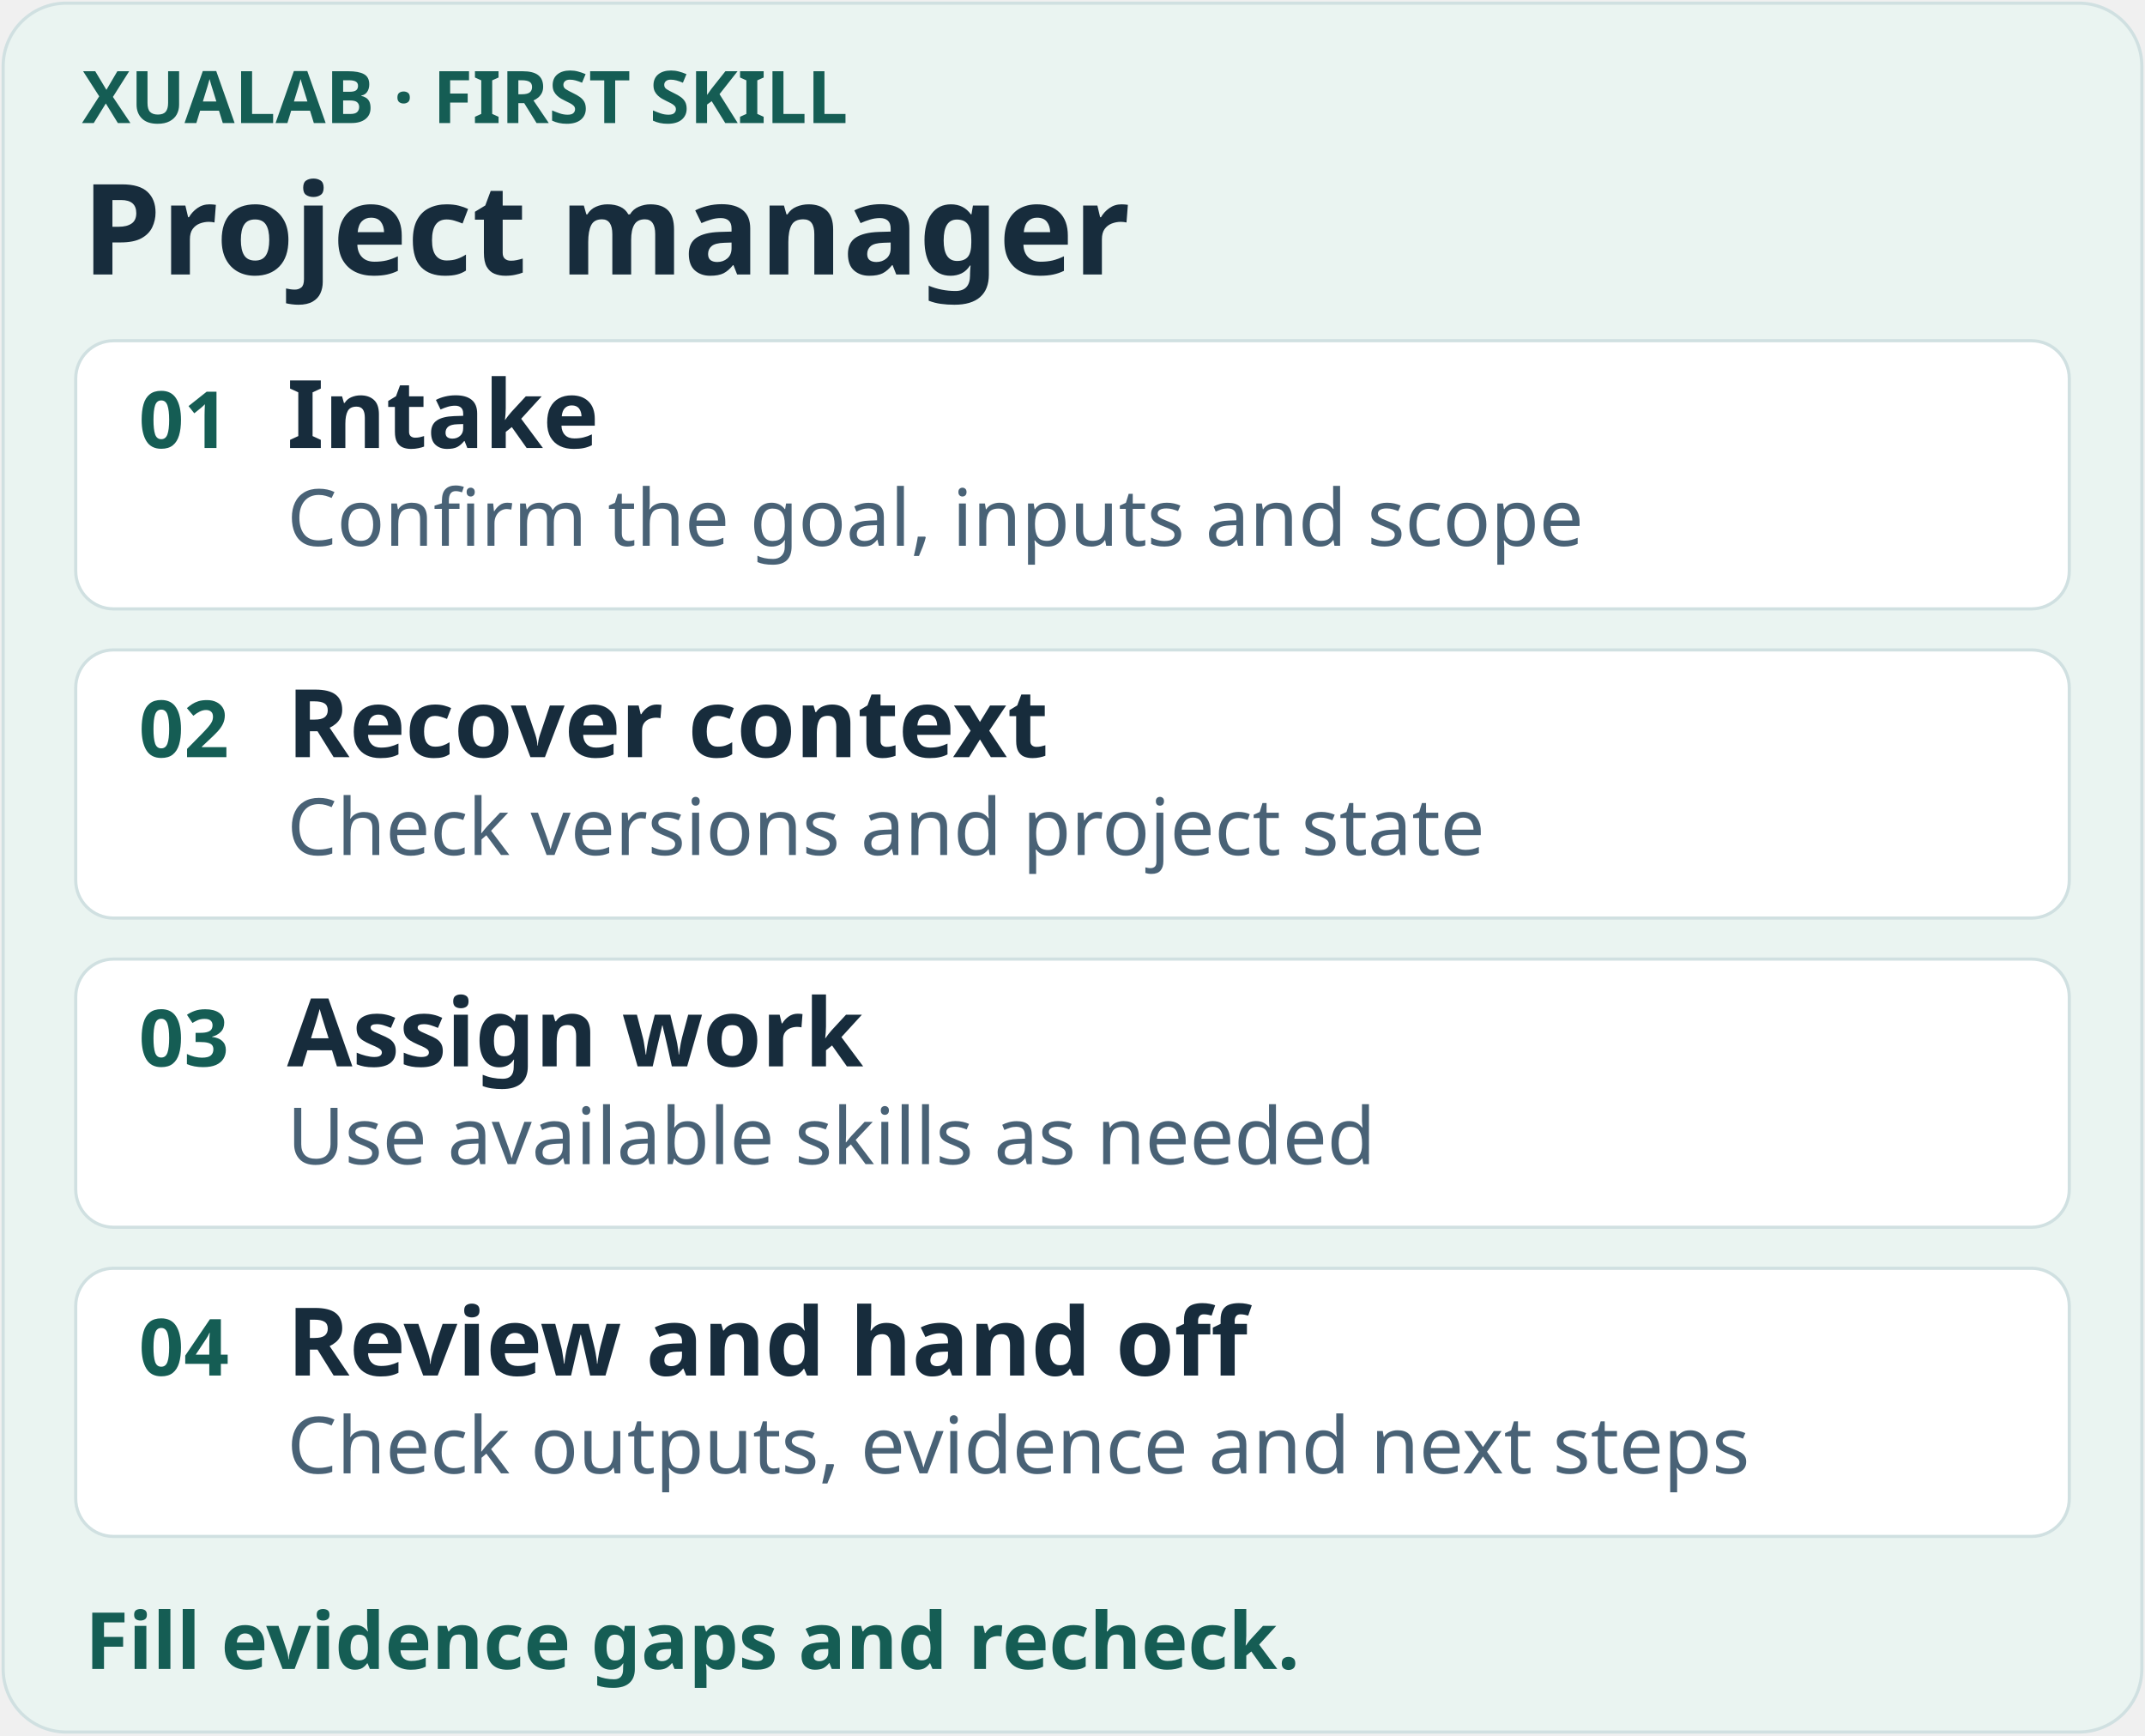
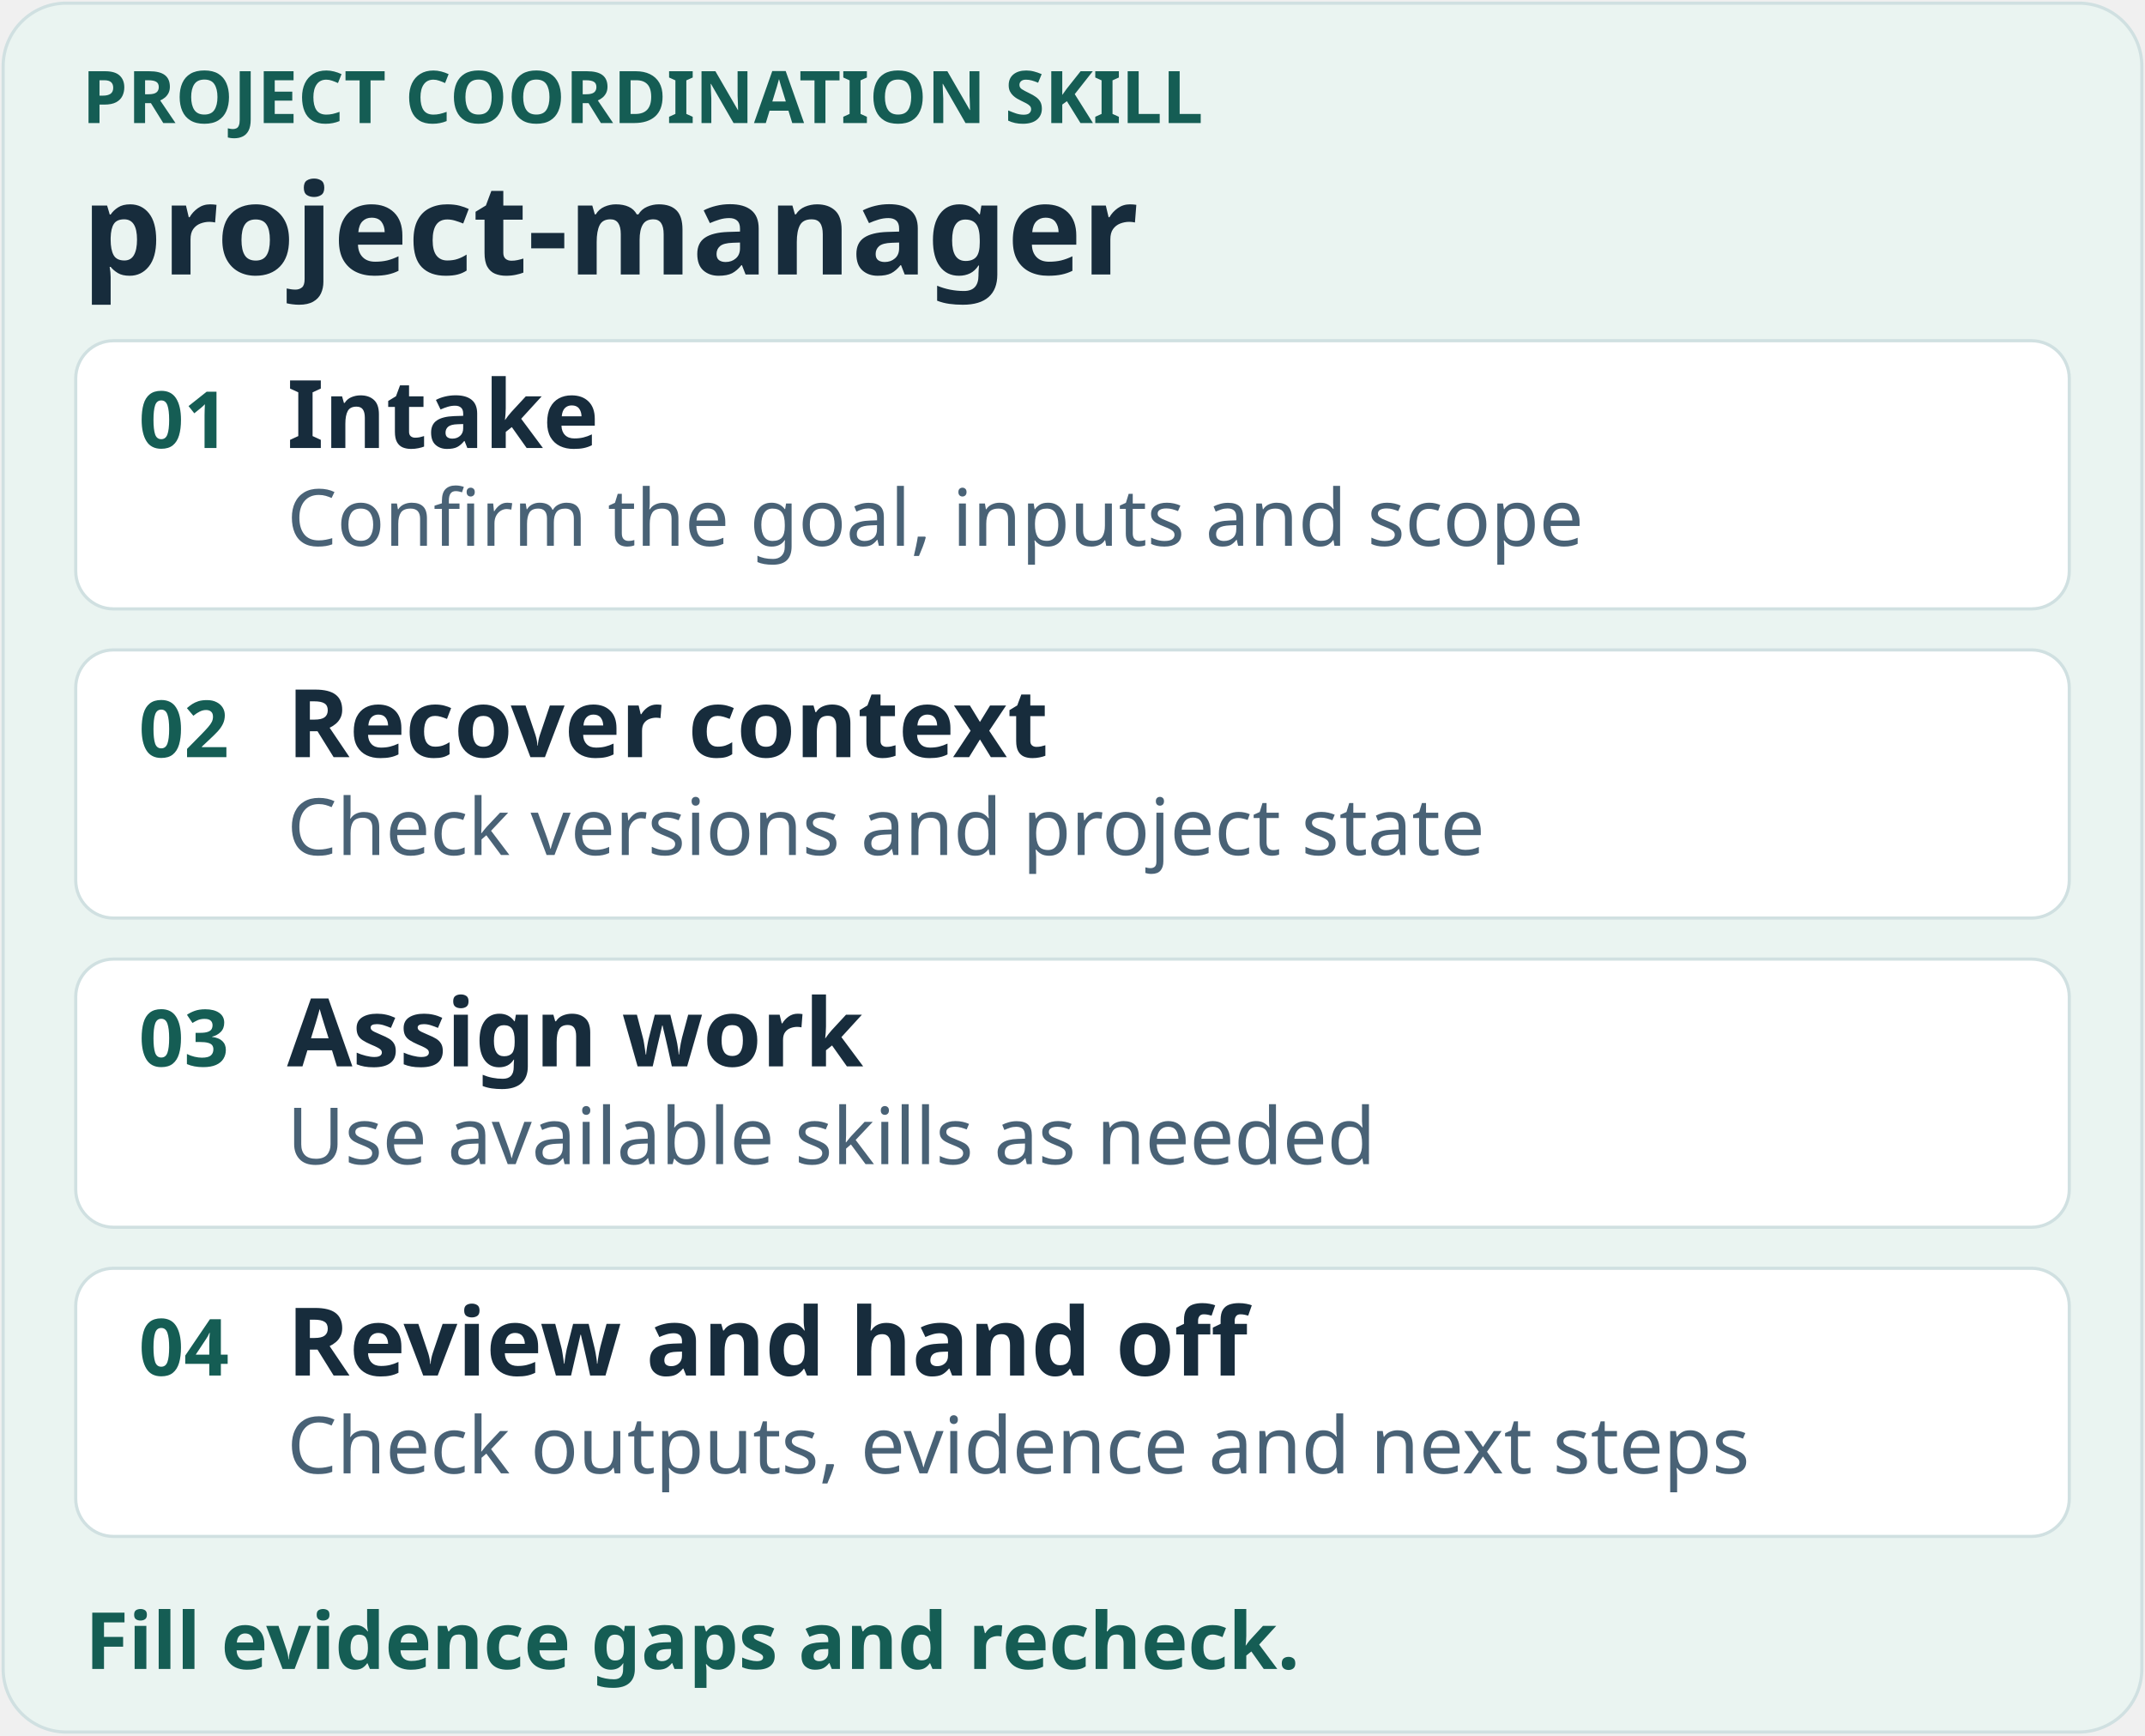
<svg xmlns="http://www.w3.org/2000/svg" width="680" height="550" viewBox="0 0 680 550" role="img">
  <rect x="1" y="1" width="678" height="548" rx="20" fill="#EAF4F1" stroke="#D0E0E1" />
  <g font-family="Segoe UI, Microsoft YaHei, sans-serif">
-     <text x="26" y="39" font-size="23" fill="#155D54" font-weight="700">XUALAB · FIRST SKILL</text>
-     <text x="26" y="87" font-size="40" fill="#172C3C" font-weight="700">Project manager</text>
+     <text x="26" y="39" font-size="23" fill="#155D54" font-weight="700">PROJECT COORDINATION SKILL</text>
+     <text x="26" y="87" font-size="40" fill="#172C3C" font-weight="700">project-manager</text>
    <rect x="24" y="108" width="632" height="85" rx="12" fill="#fff" stroke="#D0E0E1" />
    <text x="44" y="142" font-size="25" fill="#155D54" font-weight="650">01</text>
    <text x="91" y="142" font-size="30" fill="#172C3C" font-weight="700">Intake</text>
    <text x="91" y="173" font-size="25" fill="#496276" font-weight="500">Confirm the goal, inputs and scope</text>
    <rect x="24" y="206" width="632" height="85" rx="12" fill="#fff" stroke="#D0E0E1" />
    <text x="44" y="240" font-size="25" fill="#155D54" font-weight="650">02</text>
    <text x="91" y="240" font-size="30" fill="#172C3C" font-weight="700">Recover context</text>
    <text x="91" y="271" font-size="25" fill="#496276" font-weight="500">Check versions and project state</text>
    <rect x="24" y="304" width="632" height="85" rx="12" fill="#fff" stroke="#D0E0E1" />
    <text x="44" y="338" font-size="25" fill="#155D54" font-weight="650">03</text>
    <text x="91" y="338" font-size="30" fill="#172C3C" font-weight="700">Assign work</text>
    <text x="91" y="369" font-size="25" fill="#496276" font-weight="500">Use available skills as needed</text>
    <rect x="24" y="402" width="632" height="85" rx="12" fill="#fff" stroke="#D0E0E1" />
    <text x="44" y="436" font-size="25" fill="#155D54" font-weight="650">04</text>
    <text x="91" y="436" font-size="30" fill="#172C3C" font-weight="700">Review and hand off</text>
    <text x="91" y="467" font-size="25" fill="#496276" font-weight="500">Check outputs, evidence and next steps</text>
    <text x="27" y="529" font-size="25" fill="#155D54" font-weight="600">Fill evidence gaps and recheck.</text>
  </g>
</svg>
